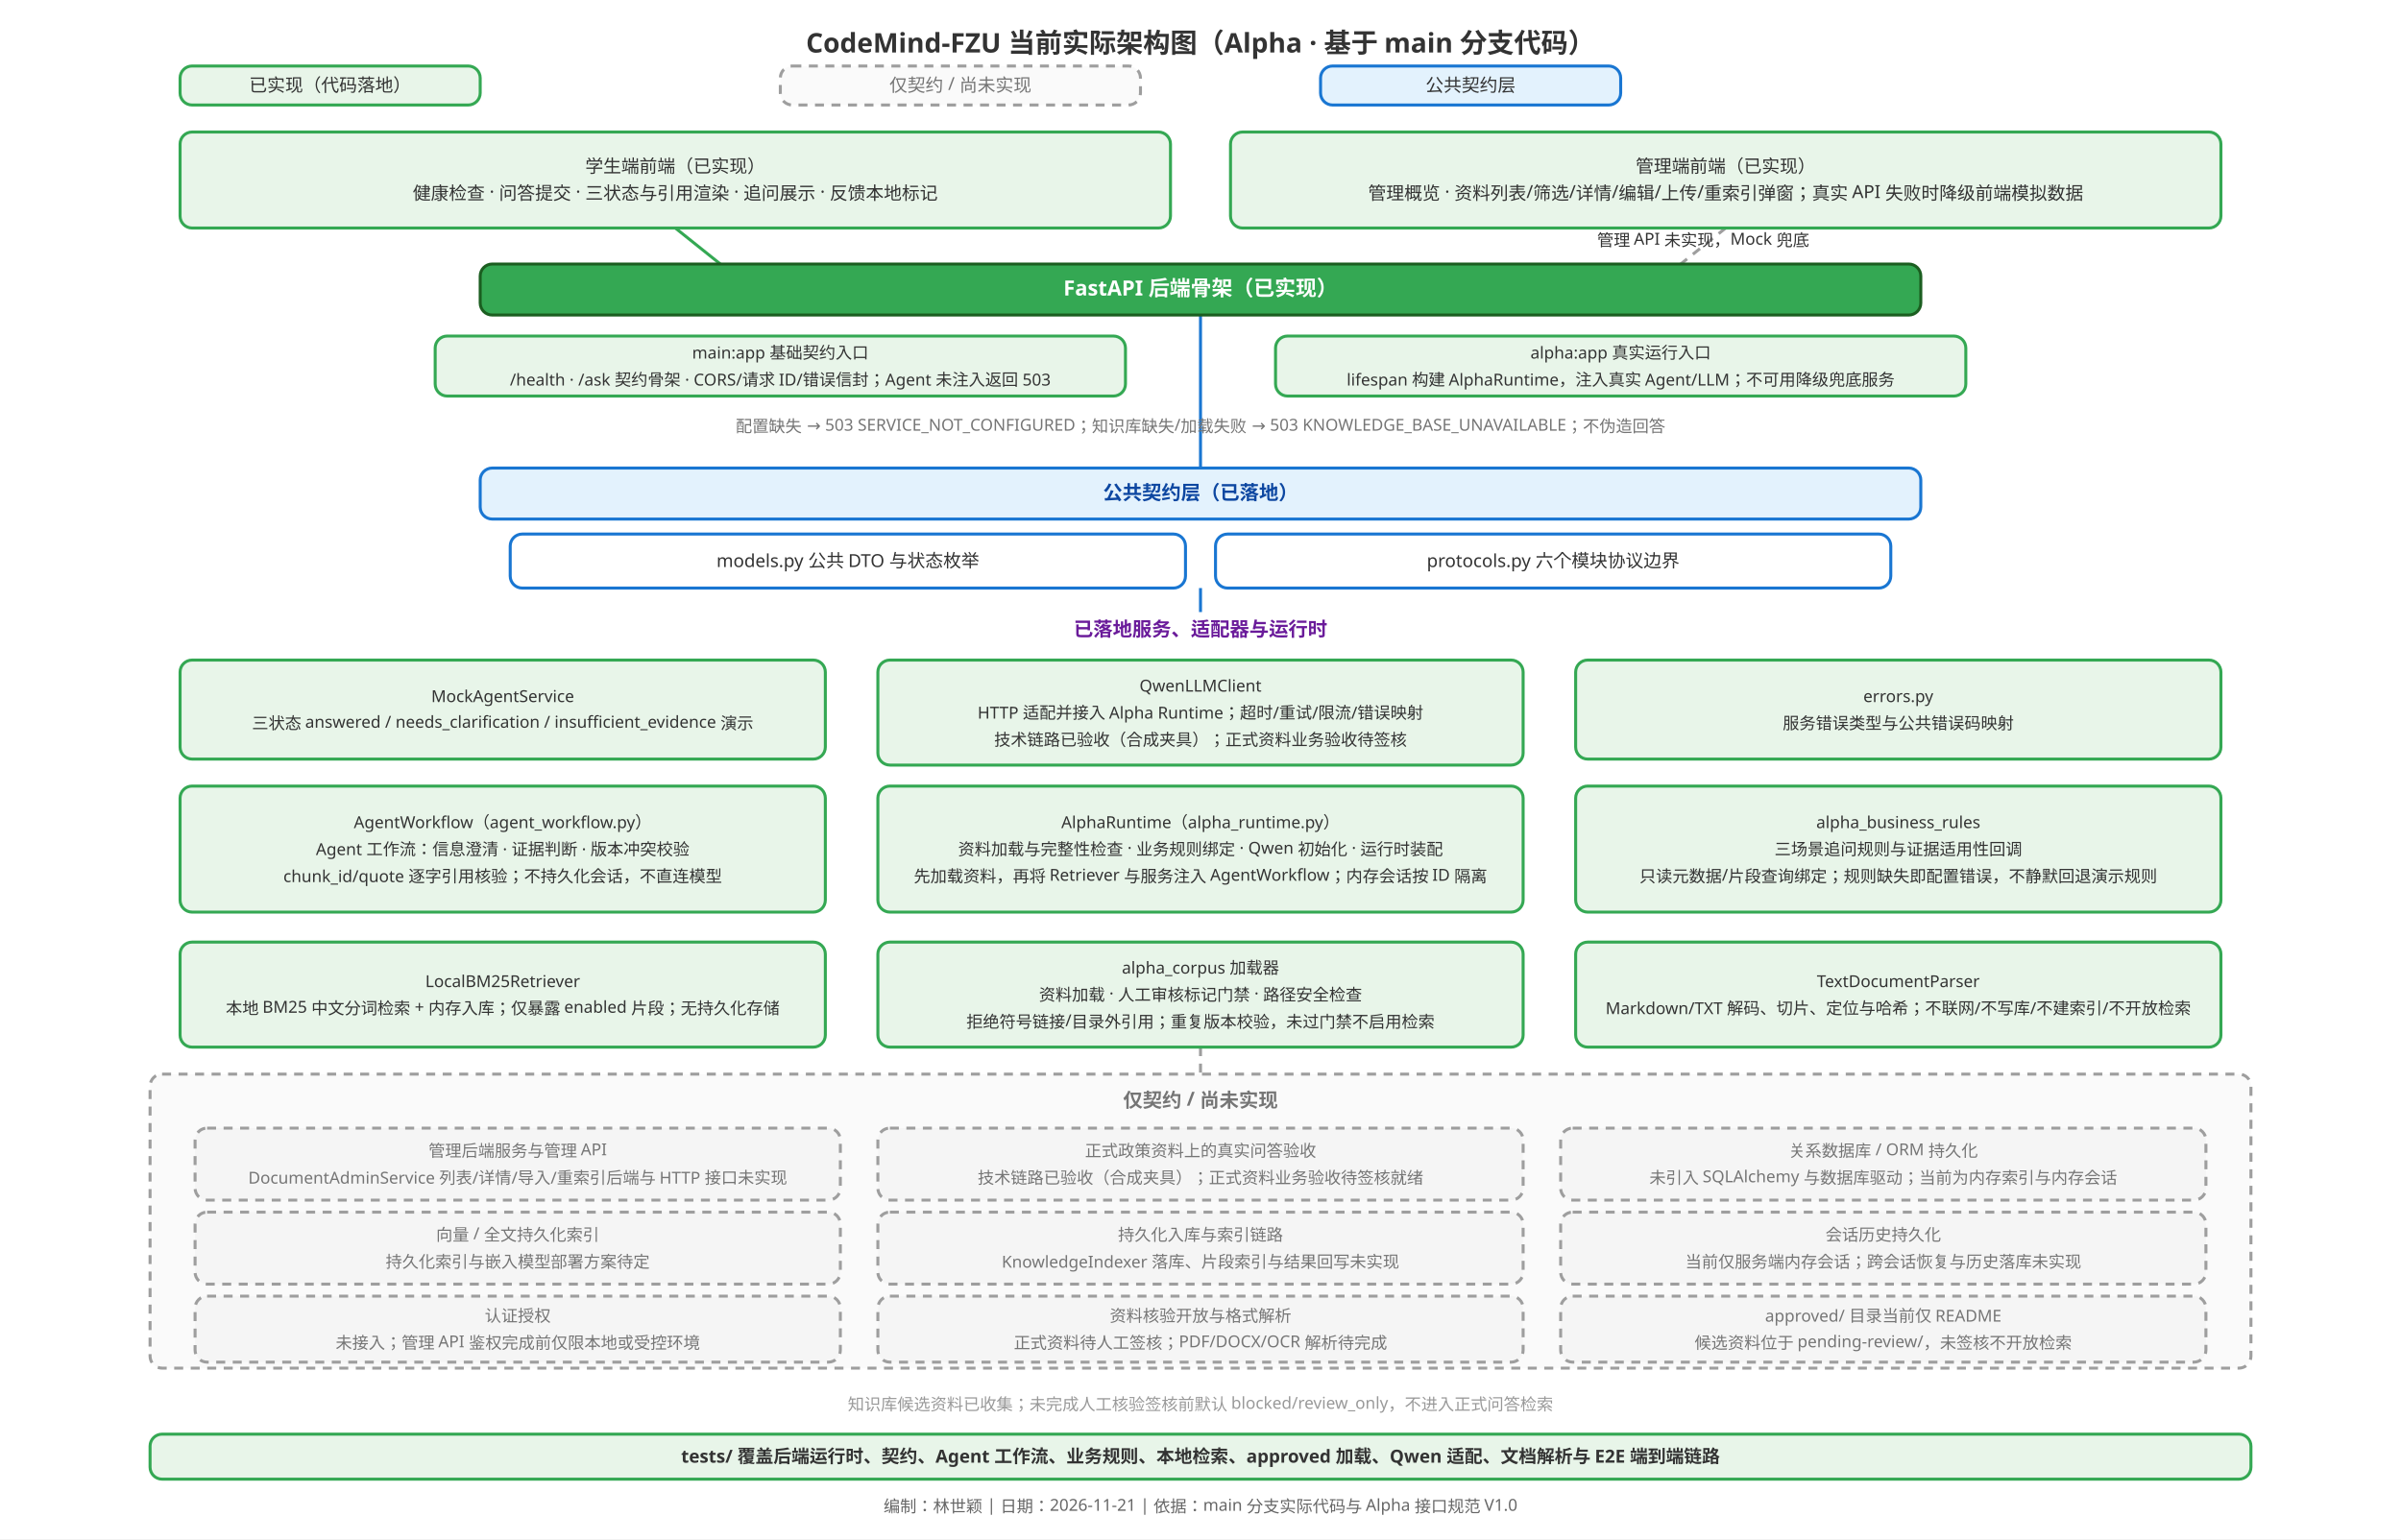
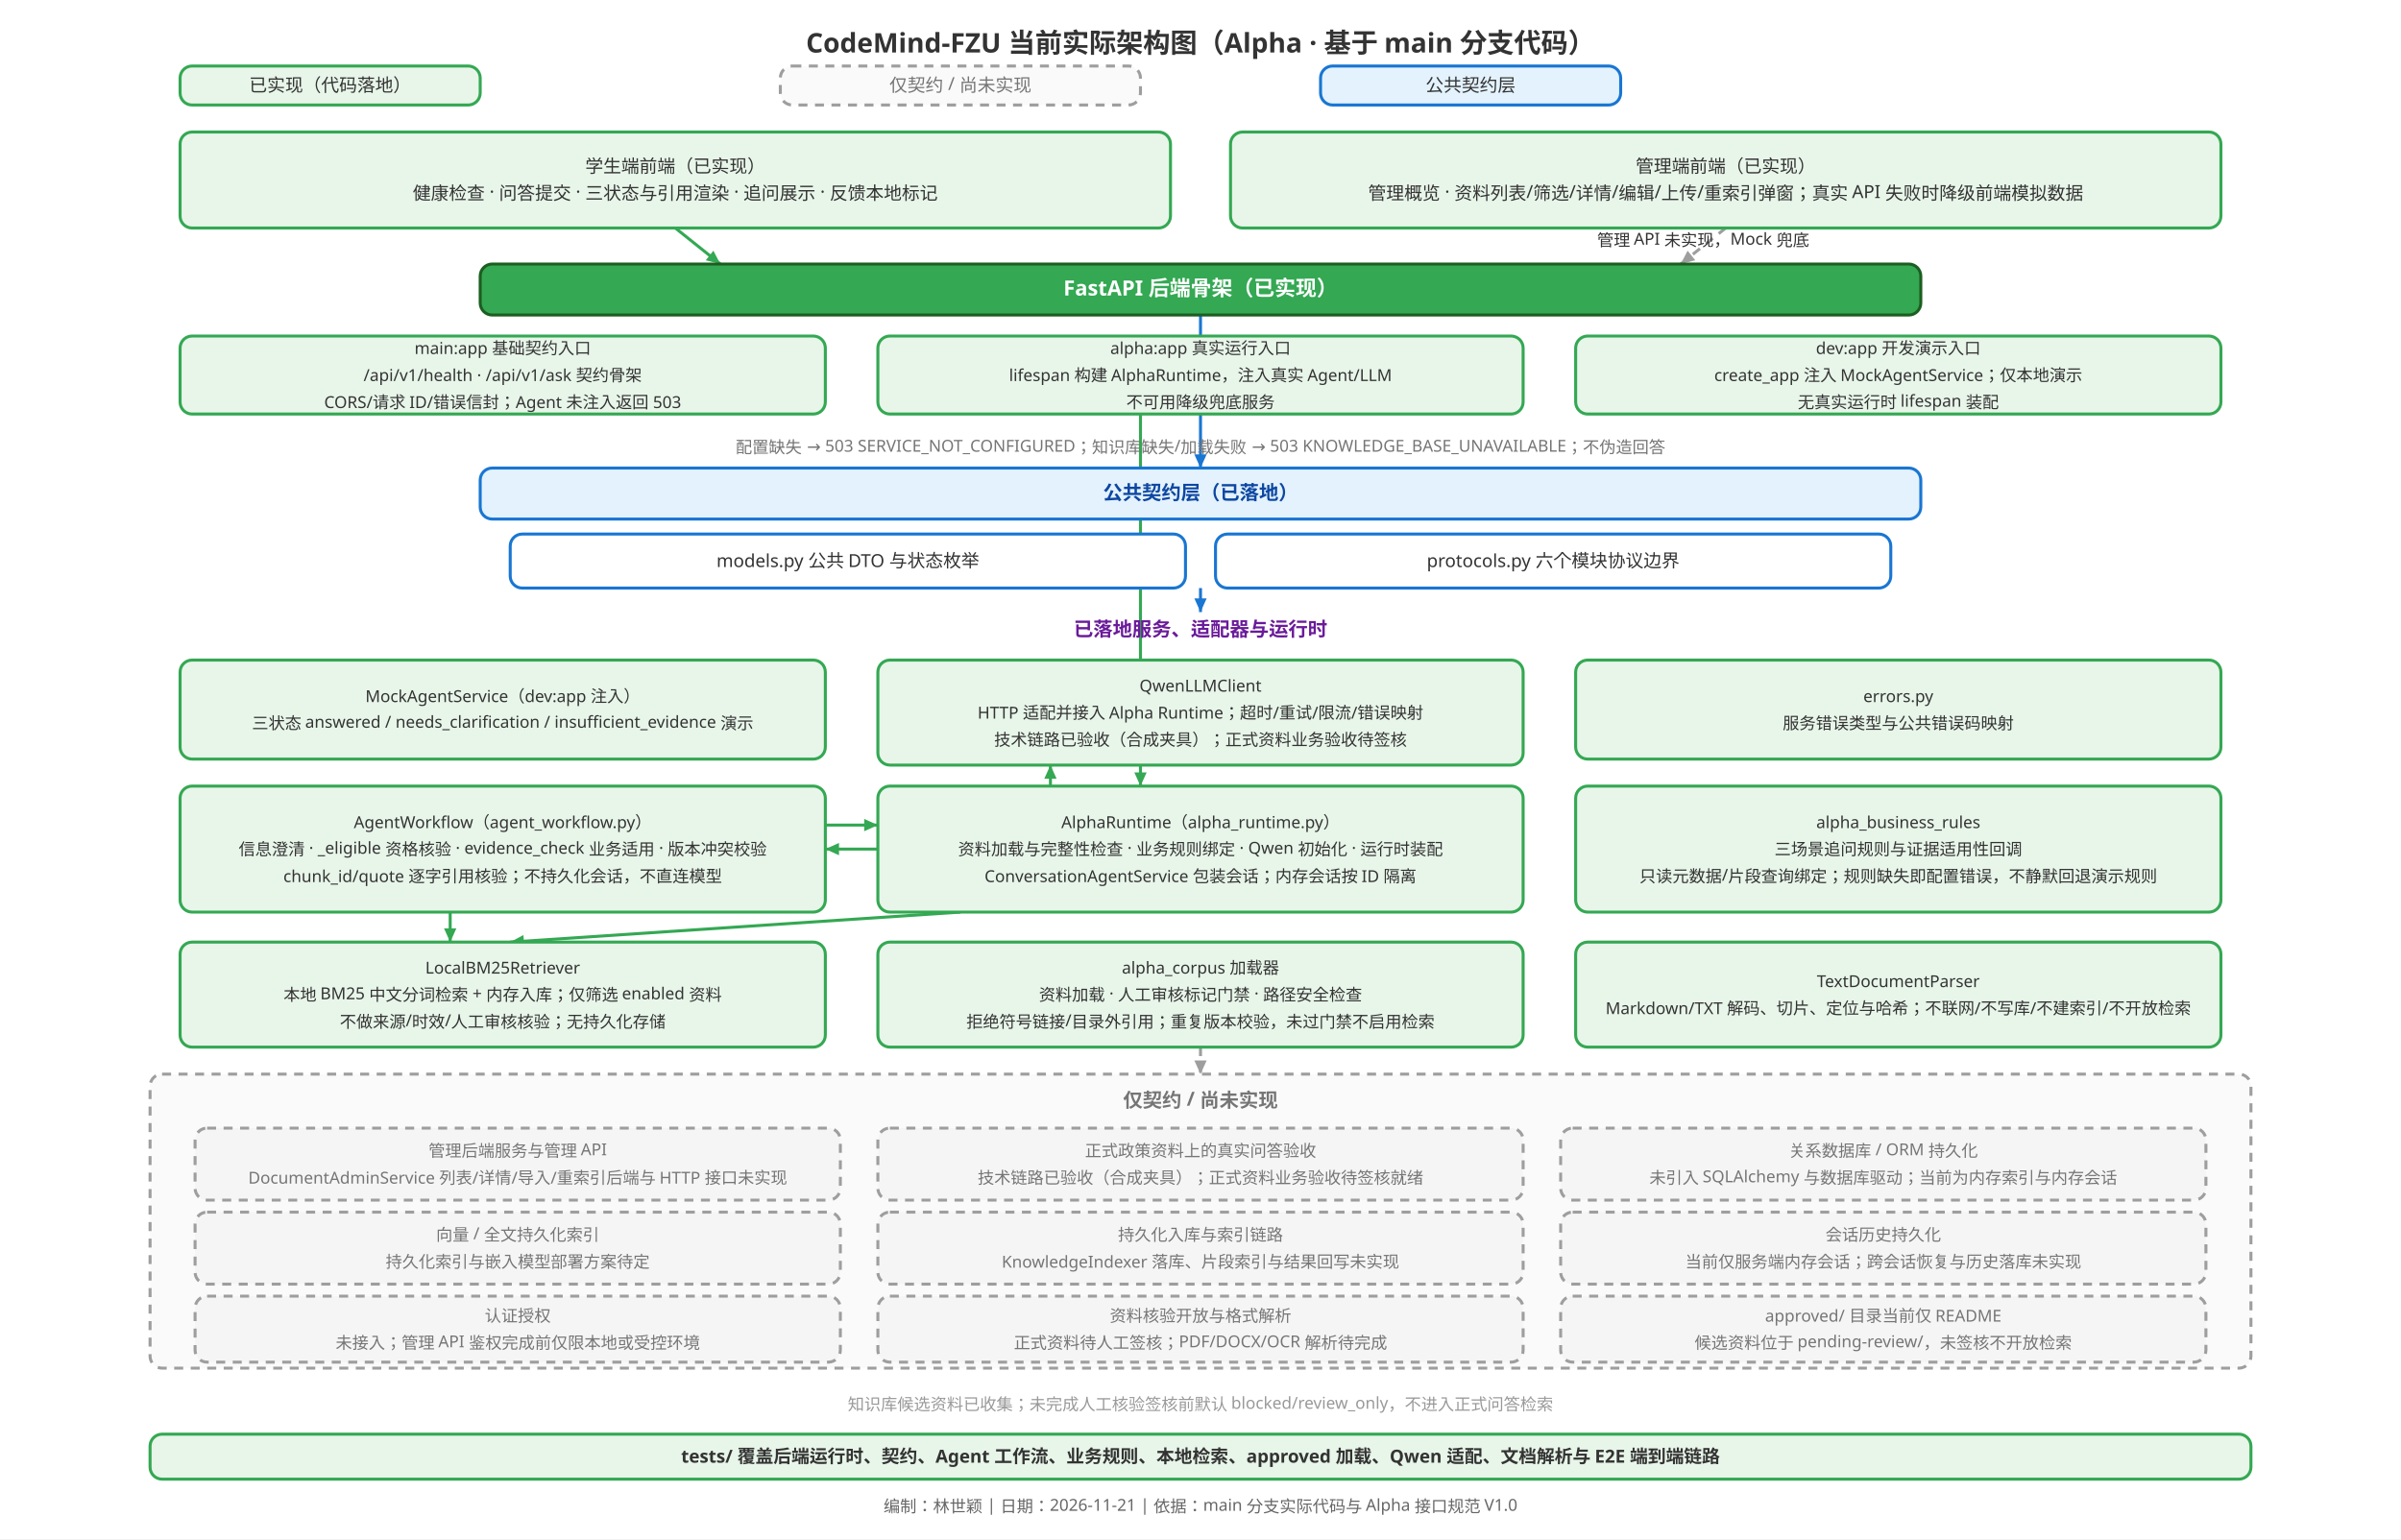
<svg xmlns="http://www.w3.org/2000/svg" viewBox="0 0 1600 1026" width="1600" height="1026">
  <rect width="1600" height="1026" fill="#ffffff" />
  <text x="800.0" y="35" text-anchor="middle" font-family="Microsoft YaHei, sans-serif" font-size="18" font-weight="bold" fill="#333333">CodeMind-FZU 当前实际架构图（Alpha · 基于 main 分支代码）</text>
  <line x1="450" y1="152" x2="480" y2="176" stroke="#34a853" stroke-width="2" />
+   <polygon points="480.0,176.0 470.3,173.5 475.4,167.1" fill="#34a853" />
  <line x1="1150" y1="152" x2="1120" y2="176" stroke="#9e9e9e" stroke-width="2" stroke-dasharray="6,5" />
+   <polygon points="1120.0,176.0 1124.6,167.1 1129.7,173.5" fill="#9e9e9e" />
  <text x="1135.0" y="164.0" text-anchor="middle" font-family="Microsoft YaHei, sans-serif" font-size="11" fill="#333333">管理 API 未实现，Mock 兜底</text>
  <line x1="800" y1="210" x2="800" y2="312" stroke="#1976d2" stroke-width="2" />
+   <polygon points="800.0,312.0 795.9,302.9 804.1,302.9" fill="#1976d2" />
  <line x1="800" y1="392" x2="800" y2="408" stroke="#1976d2" stroke-width="2" />
+   <polygon points="800.0,408.0 795.9,398.9 804.1,398.9" fill="#1976d2" />
+   <line x1="760" y1="276" x2="760" y2="524" stroke="#34a853" stroke-width="2" />
+   <polygon points="760.0,524.0 755.9,514.9 764.1,514.9" fill="#34a853" />
+   <line x1="585" y1="566" x2="550" y2="566" stroke="#34a853" stroke-width="2" />
+   <polygon points="550.0,566.0 559.1,561.9 559.1,570.1" fill="#34a853" />
+   <line x1="700" y1="524" x2="700" y2="510" stroke="#34a853" stroke-width="2" />
+   <polygon points="700.0,510.0 704.1,519.1 695.9,519.1" fill="#34a853" />
+   <line x1="640" y1="608" x2="340" y2="628" stroke="#34a853" stroke-width="2" />
+   <polygon points="340.0,628.0 348.8,623.3 349.4,631.5" fill="#34a853" />
+   <line x1="300" y1="608" x2="300" y2="628" stroke="#34a853" stroke-width="2" />
+   <polygon points="300.0,628.0 295.9,618.9 304.1,618.9" fill="#34a853" />
+   <line x1="550" y1="550" x2="585" y2="550" stroke="#34a853" stroke-width="2" />
+   <polygon points="585.0,550.0 575.9,554.1 575.9,545.9" fill="#34a853" />
  <line x1="800" y1="698" x2="800" y2="716" stroke="#9e9e9e" stroke-width="2" stroke-dasharray="6,5" />
+   <polygon points="800.0,716.0 795.9,706.9 804.1,706.9" fill="#9e9e9e" />
  <rect x="120" y="44" width="200" height="26" rx="8" fill="#e8f5e9" stroke="#34a853" stroke-width="2" />
  <text x="220.0" y="61.0" text-anchor="middle" font-family="Microsoft YaHei, sans-serif" font-size="12" fill="#333333">已实现（代码落地）</text>
  <rect x="520" y="44" width="240" height="26" rx="8" fill="#fafafa" stroke="#9e9e9e" stroke-width="2" stroke-dasharray="6,5" />
  <text x="640.0" y="61.0" text-anchor="middle" font-family="Microsoft YaHei, sans-serif" font-size="12" fill="#757575">仅契约 / 尚未实现</text>
  <rect x="880" y="44" width="200" height="26" rx="8" fill="#e3f2fd" stroke="#1976d2" stroke-width="2" />
  <text x="980.0" y="61.0" text-anchor="middle" font-family="Microsoft YaHei, sans-serif" font-size="12" fill="#333333">公共契约层</text>
  <rect x="120" y="88" width="660" height="64" rx="8" fill="#e8f5e9" stroke="#34a853" stroke-width="2" />
  <text x="450.0" y="115.0" text-anchor="middle" font-family="Microsoft YaHei, sans-serif" font-size="12" fill="#333333">学生端前端（已实现）</text>
  <text x="450.0" y="133.0" text-anchor="middle" font-family="Microsoft YaHei, sans-serif" font-size="12" fill="#333333">健康检查 · 问答提交 · 三状态与引用渲染 · 追问展示 · 反馈本地标记</text>
  <rect x="820" y="88" width="660" height="64" rx="8" fill="#e8f5e9" stroke="#34a853" stroke-width="2" />
  <text x="1150.0" y="115.0" text-anchor="middle" font-family="Microsoft YaHei, sans-serif" font-size="12" fill="#333333">管理端前端（已实现）</text>
  <text x="1150.0" y="133.0" text-anchor="middle" font-family="Microsoft YaHei, sans-serif" font-size="12" fill="#333333">管理概览 · 资料列表/筛选/详情/编辑/上传/重索引弹窗；真实 API 失败时降级前端模拟数据</text>
  <rect x="320" y="176" width="960" height="34" rx="8" fill="#34a853" stroke="#1b5e20" stroke-width="2" />
  <text x="800.0" y="197.0" text-anchor="middle" font-family="Microsoft YaHei, sans-serif" font-size="14" font-weight="bold" fill="#ffffff">FastAPI 后端骨架（已实现）</text>
-   <rect x="290" y="224" width="460" height="40" rx="8" fill="#e8f5e9" stroke="#34a853" stroke-width="2" />
-   <text x="520.0" y="239.0" text-anchor="middle" font-family="Microsoft YaHei, sans-serif" font-size="11" fill="#333333">main:app 基础契约入口</text>
-   <text x="520.0" y="257.0" text-anchor="middle" font-family="Microsoft YaHei, sans-serif" font-size="11" fill="#333333">/health · /ask 契约骨架 · CORS/请求 ID/错误信封；Agent 未注入返回 503</text>
-   <rect x="850" y="224" width="460" height="40" rx="8" fill="#e8f5e9" stroke="#34a853" stroke-width="2" />
-   <text x="1080.0" y="239.0" text-anchor="middle" font-family="Microsoft YaHei, sans-serif" font-size="11" fill="#333333">alpha:app 真实运行入口</text>
-   <text x="1080.0" y="257.0" text-anchor="middle" font-family="Microsoft YaHei, sans-serif" font-size="11" fill="#333333">lifespan 构建 AlphaRuntime，注入真实 Agent/LLM；不可用降级兜底服务</text>
-   <text x="800.0" y="288.0" text-anchor="middle" font-family="Microsoft YaHei, sans-serif" font-size="11" fill="#757575">配置缺失 → 503 SERVICE_NOT_CONFIGURED；知识库缺失/加载失败 → 503 KNOWLEDGE_BASE_UNAVAILABLE；不伪造回答</text>
+   <rect x="120" y="224" width="430" height="52" rx="8" fill="#e8f5e9" stroke="#34a853" stroke-width="2" />
+   <text x="335.0" y="236.0" text-anchor="middle" font-family="Microsoft YaHei, sans-serif" font-size="11" fill="#333333">main:app 基础契约入口</text>
+   <text x="335.0" y="254.0" text-anchor="middle" font-family="Microsoft YaHei, sans-serif" font-size="11" fill="#333333">/api/v1/health · /api/v1/ask 契约骨架</text>
+   <text x="335.0" y="272.0" text-anchor="middle" font-family="Microsoft YaHei, sans-serif" font-size="11" fill="#333333">CORS/请求 ID/错误信封；Agent 未注入返回 503</text>
+   <rect x="585" y="224" width="430" height="52" rx="8" fill="#e8f5e9" stroke="#34a853" stroke-width="2" />
+   <text x="800.0" y="236.0" text-anchor="middle" font-family="Microsoft YaHei, sans-serif" font-size="11" fill="#333333">alpha:app 真实运行入口</text>
+   <text x="800.0" y="254.0" text-anchor="middle" font-family="Microsoft YaHei, sans-serif" font-size="11" fill="#333333">lifespan 构建 AlphaRuntime，注入真实 Agent/LLM</text>
+   <text x="800.0" y="272.0" text-anchor="middle" font-family="Microsoft YaHei, sans-serif" font-size="11" fill="#333333">不可用降级兜底服务</text>
+   <rect x="1050" y="224" width="430" height="52" rx="8" fill="#e8f5e9" stroke="#34a853" stroke-width="2" />
+   <text x="1265.0" y="236.0" text-anchor="middle" font-family="Microsoft YaHei, sans-serif" font-size="11" fill="#333333">dev:app 开发演示入口</text>
+   <text x="1265.0" y="254.0" text-anchor="middle" font-family="Microsoft YaHei, sans-serif" font-size="11" fill="#333333">create_app 注入 MockAgentService；仅本地演示</text>
+   <text x="1265.0" y="272.0" text-anchor="middle" font-family="Microsoft YaHei, sans-serif" font-size="11" fill="#333333">无真实运行时 lifespan 装配</text>
+   <text x="800.0" y="302.0" text-anchor="middle" font-family="Microsoft YaHei, sans-serif" font-size="11" fill="#757575">配置缺失 → 503 SERVICE_NOT_CONFIGURED；知识库缺失/加载失败 → 503 KNOWLEDGE_BASE_UNAVAILABLE；不伪造回答</text>
  <rect x="320" y="312" width="960" height="34" rx="8" fill="#e3f2fd" stroke="#1976d2" stroke-width="2" />
  <text x="800.0" y="333.0" text-anchor="middle" font-family="Microsoft YaHei, sans-serif" font-size="13" font-weight="bold" fill="#0d47a1">公共契约层（已落地）</text>
  <rect x="340" y="356" width="450" height="36" rx="8" fill="#ffffff" stroke="#1976d2" stroke-width="2" />
  <text x="565.0" y="378.0" text-anchor="middle" font-family="Microsoft YaHei, sans-serif" font-size="12" fill="#333333">models.py 公共 DTO 与状态枚举</text>
  <rect x="810" y="356" width="450" height="36" rx="8" fill="#ffffff" stroke="#1976d2" stroke-width="2" />
  <text x="1035.0" y="378.0" text-anchor="middle" font-family="Microsoft YaHei, sans-serif" font-size="12" fill="#333333">protocols.py 六个模块协议边界</text>
  <text x="800.0" y="424.0" text-anchor="middle" font-family="Microsoft YaHei, sans-serif" font-size="13" font-weight="bold" fill="#6a1b9a">已落地服务、适配器与运行时</text>
  <rect x="120" y="440" width="430" height="66" rx="8" fill="#e8f5e9" stroke="#34a853" stroke-width="2" />
-   <text x="335.0" y="468.0" text-anchor="middle" font-family="Microsoft YaHei, sans-serif" font-size="11" fill="#333333">MockAgentService</text>
+   <text x="335.0" y="468.0" text-anchor="middle" font-family="Microsoft YaHei, sans-serif" font-size="11" fill="#333333">MockAgentService（dev:app 注入）</text>
  <text x="335.0" y="486.0" text-anchor="middle" font-family="Microsoft YaHei, sans-serif" font-size="11" fill="#333333">三状态 answered / needs_clarification / insufficient_evidence 演示</text>
  <rect x="585" y="440" width="430" height="70" rx="8" fill="#e8f5e9" stroke="#34a853" stroke-width="2" />
  <text x="800.0" y="461.0" text-anchor="middle" font-family="Microsoft YaHei, sans-serif" font-size="11" fill="#333333">QwenLLMClient</text>
  <text x="800.0" y="479.0" text-anchor="middle" font-family="Microsoft YaHei, sans-serif" font-size="11" fill="#333333">HTTP 适配并接入 Alpha Runtime；超时/重试/限流/错误映射</text>
  <text x="800.0" y="497.0" text-anchor="middle" font-family="Microsoft YaHei, sans-serif" font-size="11" fill="#333333">技术链路已验收（合成夹具）；正式资料业务验收待签核</text>
  <rect x="1050" y="440" width="430" height="66" rx="8" fill="#e8f5e9" stroke="#34a853" stroke-width="2" />
  <text x="1265.0" y="468.0" text-anchor="middle" font-family="Microsoft YaHei, sans-serif" font-size="11" fill="#333333">errors.py</text>
  <text x="1265.0" y="486.0" text-anchor="middle" font-family="Microsoft YaHei, sans-serif" font-size="11" fill="#333333">服务错误类型与公共错误码映射</text>
  <rect x="120" y="524" width="430" height="84" rx="8" fill="#e8f5e9" stroke="#34a853" stroke-width="2" />
  <text x="335.0" y="552.0" text-anchor="middle" font-family="Microsoft YaHei, sans-serif" font-size="11" fill="#333333">AgentWorkflow（agent_workflow.py）</text>
-   <text x="335.0" y="570.0" text-anchor="middle" font-family="Microsoft YaHei, sans-serif" font-size="11" fill="#333333">Agent 工作流：信息澄清 · 证据判断 · 版本冲突校验</text>
+   <text x="335.0" y="570.0" text-anchor="middle" font-family="Microsoft YaHei, sans-serif" font-size="11" fill="#333333">信息澄清 · _eligible 资格核验 · evidence_check 业务适用 · 版本冲突校验</text>
  <text x="335.0" y="588.0" text-anchor="middle" font-family="Microsoft YaHei, sans-serif" font-size="11" fill="#333333">chunk_id/quote 逐字引用核验；不持久化会话，不直连模型</text>
  <rect x="585" y="524" width="430" height="84" rx="8" fill="#e8f5e9" stroke="#34a853" stroke-width="2" />
  <text x="800.0" y="552.0" text-anchor="middle" font-family="Microsoft YaHei, sans-serif" font-size="11" fill="#333333">AlphaRuntime（alpha_runtime.py）</text>
  <text x="800.0" y="570.0" text-anchor="middle" font-family="Microsoft YaHei, sans-serif" font-size="11" fill="#333333">资料加载与完整性检查 · 业务规则绑定 · Qwen 初始化 · 运行时装配</text>
-   <text x="800.0" y="588.0" text-anchor="middle" font-family="Microsoft YaHei, sans-serif" font-size="11" fill="#333333">先加载资料，再将 Retriever 与服务注入 AgentWorkflow；内存会话按 ID 隔离</text>
+   <text x="800.0" y="588.0" text-anchor="middle" font-family="Microsoft YaHei, sans-serif" font-size="11" fill="#333333">ConversationAgentService 包装会话；内存会话按 ID 隔离</text>
  <rect x="1050" y="524" width="430" height="84" rx="8" fill="#e8f5e9" stroke="#34a853" stroke-width="2" />
  <text x="1265.0" y="552.0" text-anchor="middle" font-family="Microsoft YaHei, sans-serif" font-size="11" fill="#333333">alpha_business_rules</text>
  <text x="1265.0" y="570.0" text-anchor="middle" font-family="Microsoft YaHei, sans-serif" font-size="11" fill="#333333">三场景追问规则与证据适用性回调</text>
  <text x="1265.0" y="588.0" text-anchor="middle" font-family="Microsoft YaHei, sans-serif" font-size="11" fill="#333333">只读元数据/片段查询绑定；规则缺失即配置错误，不静默回退演示规则</text>
  <rect x="120" y="628" width="430" height="70" rx="8" fill="#e8f5e9" stroke="#34a853" stroke-width="2" />
-   <text x="335.0" y="658.0" text-anchor="middle" font-family="Microsoft YaHei, sans-serif" font-size="11" fill="#333333">LocalBM25Retriever</text>
-   <text x="335.0" y="676.0" text-anchor="middle" font-family="Microsoft YaHei, sans-serif" font-size="11" fill="#333333">本地 BM25 中文分词检索 + 内存入库；仅暴露 enabled 片段；无持久化存储</text>
+   <text x="335.0" y="649.0" text-anchor="middle" font-family="Microsoft YaHei, sans-serif" font-size="11" fill="#333333">LocalBM25Retriever</text>
+   <text x="335.0" y="667.0" text-anchor="middle" font-family="Microsoft YaHei, sans-serif" font-size="11" fill="#333333">本地 BM25 中文分词检索 + 内存入库；仅筛选 enabled 资料</text>
+   <text x="335.0" y="685.0" text-anchor="middle" font-family="Microsoft YaHei, sans-serif" font-size="11" fill="#333333">不做来源/时效/人工审核核验；无持久化存储</text>
  <rect x="585" y="628" width="430" height="70" rx="8" fill="#e8f5e9" stroke="#34a853" stroke-width="2" />
  <text x="800.0" y="649.0" text-anchor="middle" font-family="Microsoft YaHei, sans-serif" font-size="11" fill="#333333">alpha_corpus 加载器</text>
  <text x="800.0" y="667.0" text-anchor="middle" font-family="Microsoft YaHei, sans-serif" font-size="11" fill="#333333">资料加载 · 人工审核标记门禁 · 路径安全检查</text>
  <text x="800.0" y="685.0" text-anchor="middle" font-family="Microsoft YaHei, sans-serif" font-size="11" fill="#333333">拒绝符号链接/目录外引用；重复版本校验，未过门禁不启用检索</text>
  <rect x="1050" y="628" width="430" height="70" rx="8" fill="#e8f5e9" stroke="#34a853" stroke-width="2" />
  <text x="1265.0" y="658.0" text-anchor="middle" font-family="Microsoft YaHei, sans-serif" font-size="11" fill="#333333">TextDocumentParser</text>
  <text x="1265.0" y="676.0" text-anchor="middle" font-family="Microsoft YaHei, sans-serif" font-size="11" fill="#333333">Markdown/TXT 解码、切片、定位与哈希；不联网/不写库/不建索引/不开放检索</text>
  <rect x="100" y="716" width="1400" height="196" rx="8" fill="#fafafa" stroke="#9e9e9e" stroke-width="2" stroke-dasharray="6,5" />
  <text x="800.0" y="738" text-anchor="middle" font-family="Microsoft YaHei, sans-serif" font-size="13" font-weight="bold" fill="#757575">仅契约 / 尚未实现</text>
  <rect x="130" y="752" width="430" height="48" rx="8" fill="#f5f5f5" stroke="#9e9e9e" stroke-width="2" stroke-dasharray="6,5" />
  <text x="345.0" y="771.0" text-anchor="middle" font-family="Microsoft YaHei, sans-serif" font-size="11" fill="#757575">管理后端服务与管理 API</text>
  <text x="345.0" y="789.0" text-anchor="middle" font-family="Microsoft YaHei, sans-serif" font-size="11" fill="#757575">DocumentAdminService 列表/详情/导入/重索引后端与 HTTP 接口未实现</text>
  <rect x="585" y="752" width="430" height="48" rx="8" fill="#f5f5f5" stroke="#9e9e9e" stroke-width="2" stroke-dasharray="6,5" />
  <text x="800.0" y="771.0" text-anchor="middle" font-family="Microsoft YaHei, sans-serif" font-size="11" fill="#757575">正式政策资料上的真实问答验收</text>
  <text x="800.0" y="789.0" text-anchor="middle" font-family="Microsoft YaHei, sans-serif" font-size="11" fill="#757575">技术链路已验收（合成夹具）；正式资料业务验收待签核就绪</text>
  <rect x="1040" y="752" width="430" height="48" rx="8" fill="#f5f5f5" stroke="#9e9e9e" stroke-width="2" stroke-dasharray="6,5" />
  <text x="1255.0" y="771.0" text-anchor="middle" font-family="Microsoft YaHei, sans-serif" font-size="11" fill="#757575">关系数据库 / ORM 持久化</text>
  <text x="1255.0" y="789.0" text-anchor="middle" font-family="Microsoft YaHei, sans-serif" font-size="11" fill="#757575">未引入 SQLAlchemy 与数据库驱动；当前为内存索引与内存会话</text>
  <rect x="130" y="808" width="430" height="48" rx="8" fill="#f5f5f5" stroke="#9e9e9e" stroke-width="2" stroke-dasharray="6,5" />
  <text x="345.0" y="827.0" text-anchor="middle" font-family="Microsoft YaHei, sans-serif" font-size="11" fill="#757575">向量 / 全文持久化索引</text>
  <text x="345.0" y="845.0" text-anchor="middle" font-family="Microsoft YaHei, sans-serif" font-size="11" fill="#757575">持久化索引与嵌入模型部署方案待定</text>
  <rect x="585" y="808" width="430" height="48" rx="8" fill="#f5f5f5" stroke="#9e9e9e" stroke-width="2" stroke-dasharray="6,5" />
  <text x="800.0" y="827.0" text-anchor="middle" font-family="Microsoft YaHei, sans-serif" font-size="11" fill="#757575">持久化入库与索引链路</text>
  <text x="800.0" y="845.0" text-anchor="middle" font-family="Microsoft YaHei, sans-serif" font-size="11" fill="#757575">KnowledgeIndexer 落库、片段索引与结果回写未实现</text>
  <rect x="1040" y="808" width="430" height="48" rx="8" fill="#f5f5f5" stroke="#9e9e9e" stroke-width="2" stroke-dasharray="6,5" />
  <text x="1255.0" y="827.0" text-anchor="middle" font-family="Microsoft YaHei, sans-serif" font-size="11" fill="#757575">会话历史持久化</text>
  <text x="1255.0" y="845.0" text-anchor="middle" font-family="Microsoft YaHei, sans-serif" font-size="11" fill="#757575">当前仅服务端内存会话；跨会话恢复与历史落库未实现</text>
  <rect x="130" y="864" width="430" height="44" rx="8" fill="#f5f5f5" stroke="#9e9e9e" stroke-width="2" stroke-dasharray="6,5" />
  <text x="345.0" y="881.0" text-anchor="middle" font-family="Microsoft YaHei, sans-serif" font-size="11" fill="#757575">认证授权</text>
  <text x="345.0" y="899.0" text-anchor="middle" font-family="Microsoft YaHei, sans-serif" font-size="11" fill="#757575">未接入；管理 API 鉴权完成前仅限本地或受控环境</text>
  <rect x="585" y="864" width="430" height="44" rx="8" fill="#f5f5f5" stroke="#9e9e9e" stroke-width="2" stroke-dasharray="6,5" />
  <text x="800.0" y="881.0" text-anchor="middle" font-family="Microsoft YaHei, sans-serif" font-size="11" fill="#757575">资料核验开放与格式解析</text>
  <text x="800.0" y="899.0" text-anchor="middle" font-family="Microsoft YaHei, sans-serif" font-size="11" fill="#757575">正式资料待人工签核；PDF/DOCX/OCR 解析待完成</text>
  <rect x="1040" y="864" width="430" height="44" rx="8" fill="#f5f5f5" stroke="#9e9e9e" stroke-width="2" stroke-dasharray="6,5" />
  <text x="1255.0" y="881.0" text-anchor="middle" font-family="Microsoft YaHei, sans-serif" font-size="11" fill="#757575">approved/ 目录当前仅 README</text>
  <text x="1255.0" y="899.0" text-anchor="middle" font-family="Microsoft YaHei, sans-serif" font-size="11" fill="#757575">候选资料位于 pending-review/，未签核不开放检索</text>
  <text x="800.0" y="940.0" text-anchor="middle" font-family="Microsoft YaHei, sans-serif" font-size="11" fill="#999999">知识库候选资料已收集；未完成人工核验签核前默认 blocked/review_only，不进入正式问答检索</text>
  <rect x="100" y="956" width="1400" height="30" rx="8" fill="#e8f5e9" stroke="#34a853" stroke-width="2" />
  <text x="800.0" y="975.0" text-anchor="middle" font-family="Microsoft YaHei, sans-serif" font-size="12" font-weight="bold" fill="#333333">tests/ 覆盖后端运行时、契约、Agent 工作流、业务规则、本地检索、approved 加载、Qwen 适配、文档解析与 E2E 端到端链路</text>
  <text x="800.0" y="1008" text-anchor="middle" font-family="Microsoft YaHei, sans-serif" font-size="11" fill="#666666">编制：林世颖 | 日期：2026-11-21 | 依据：main 分支实际代码与 Alpha 接口规范 V1.0</text>
</svg>
